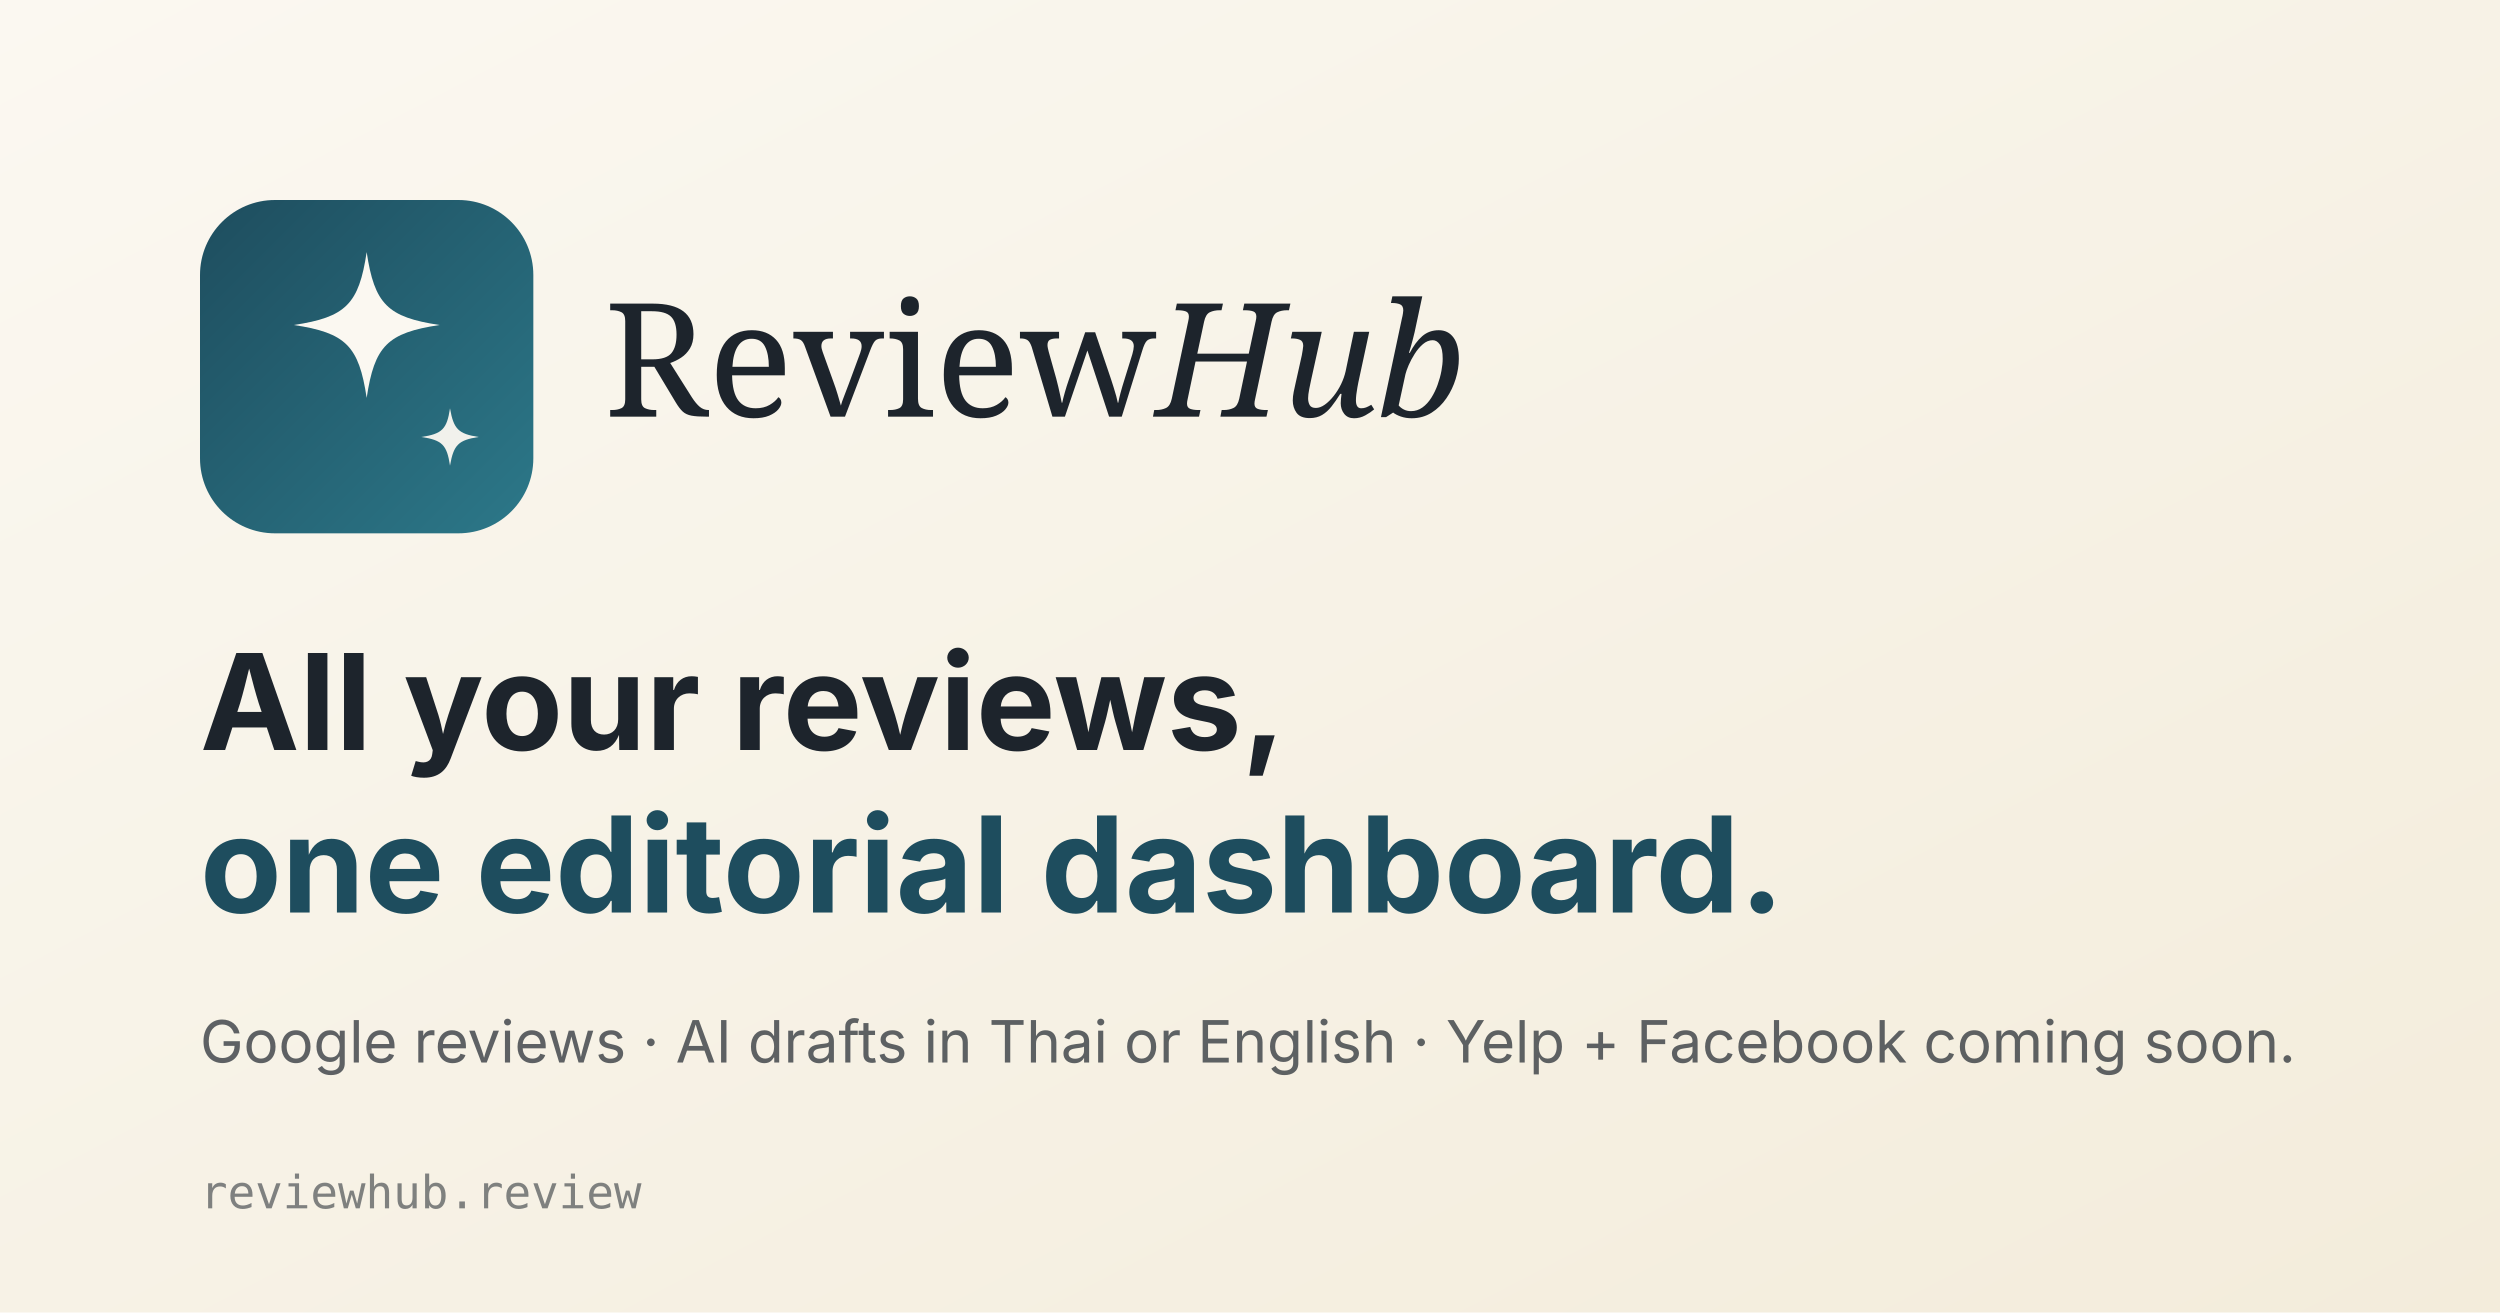
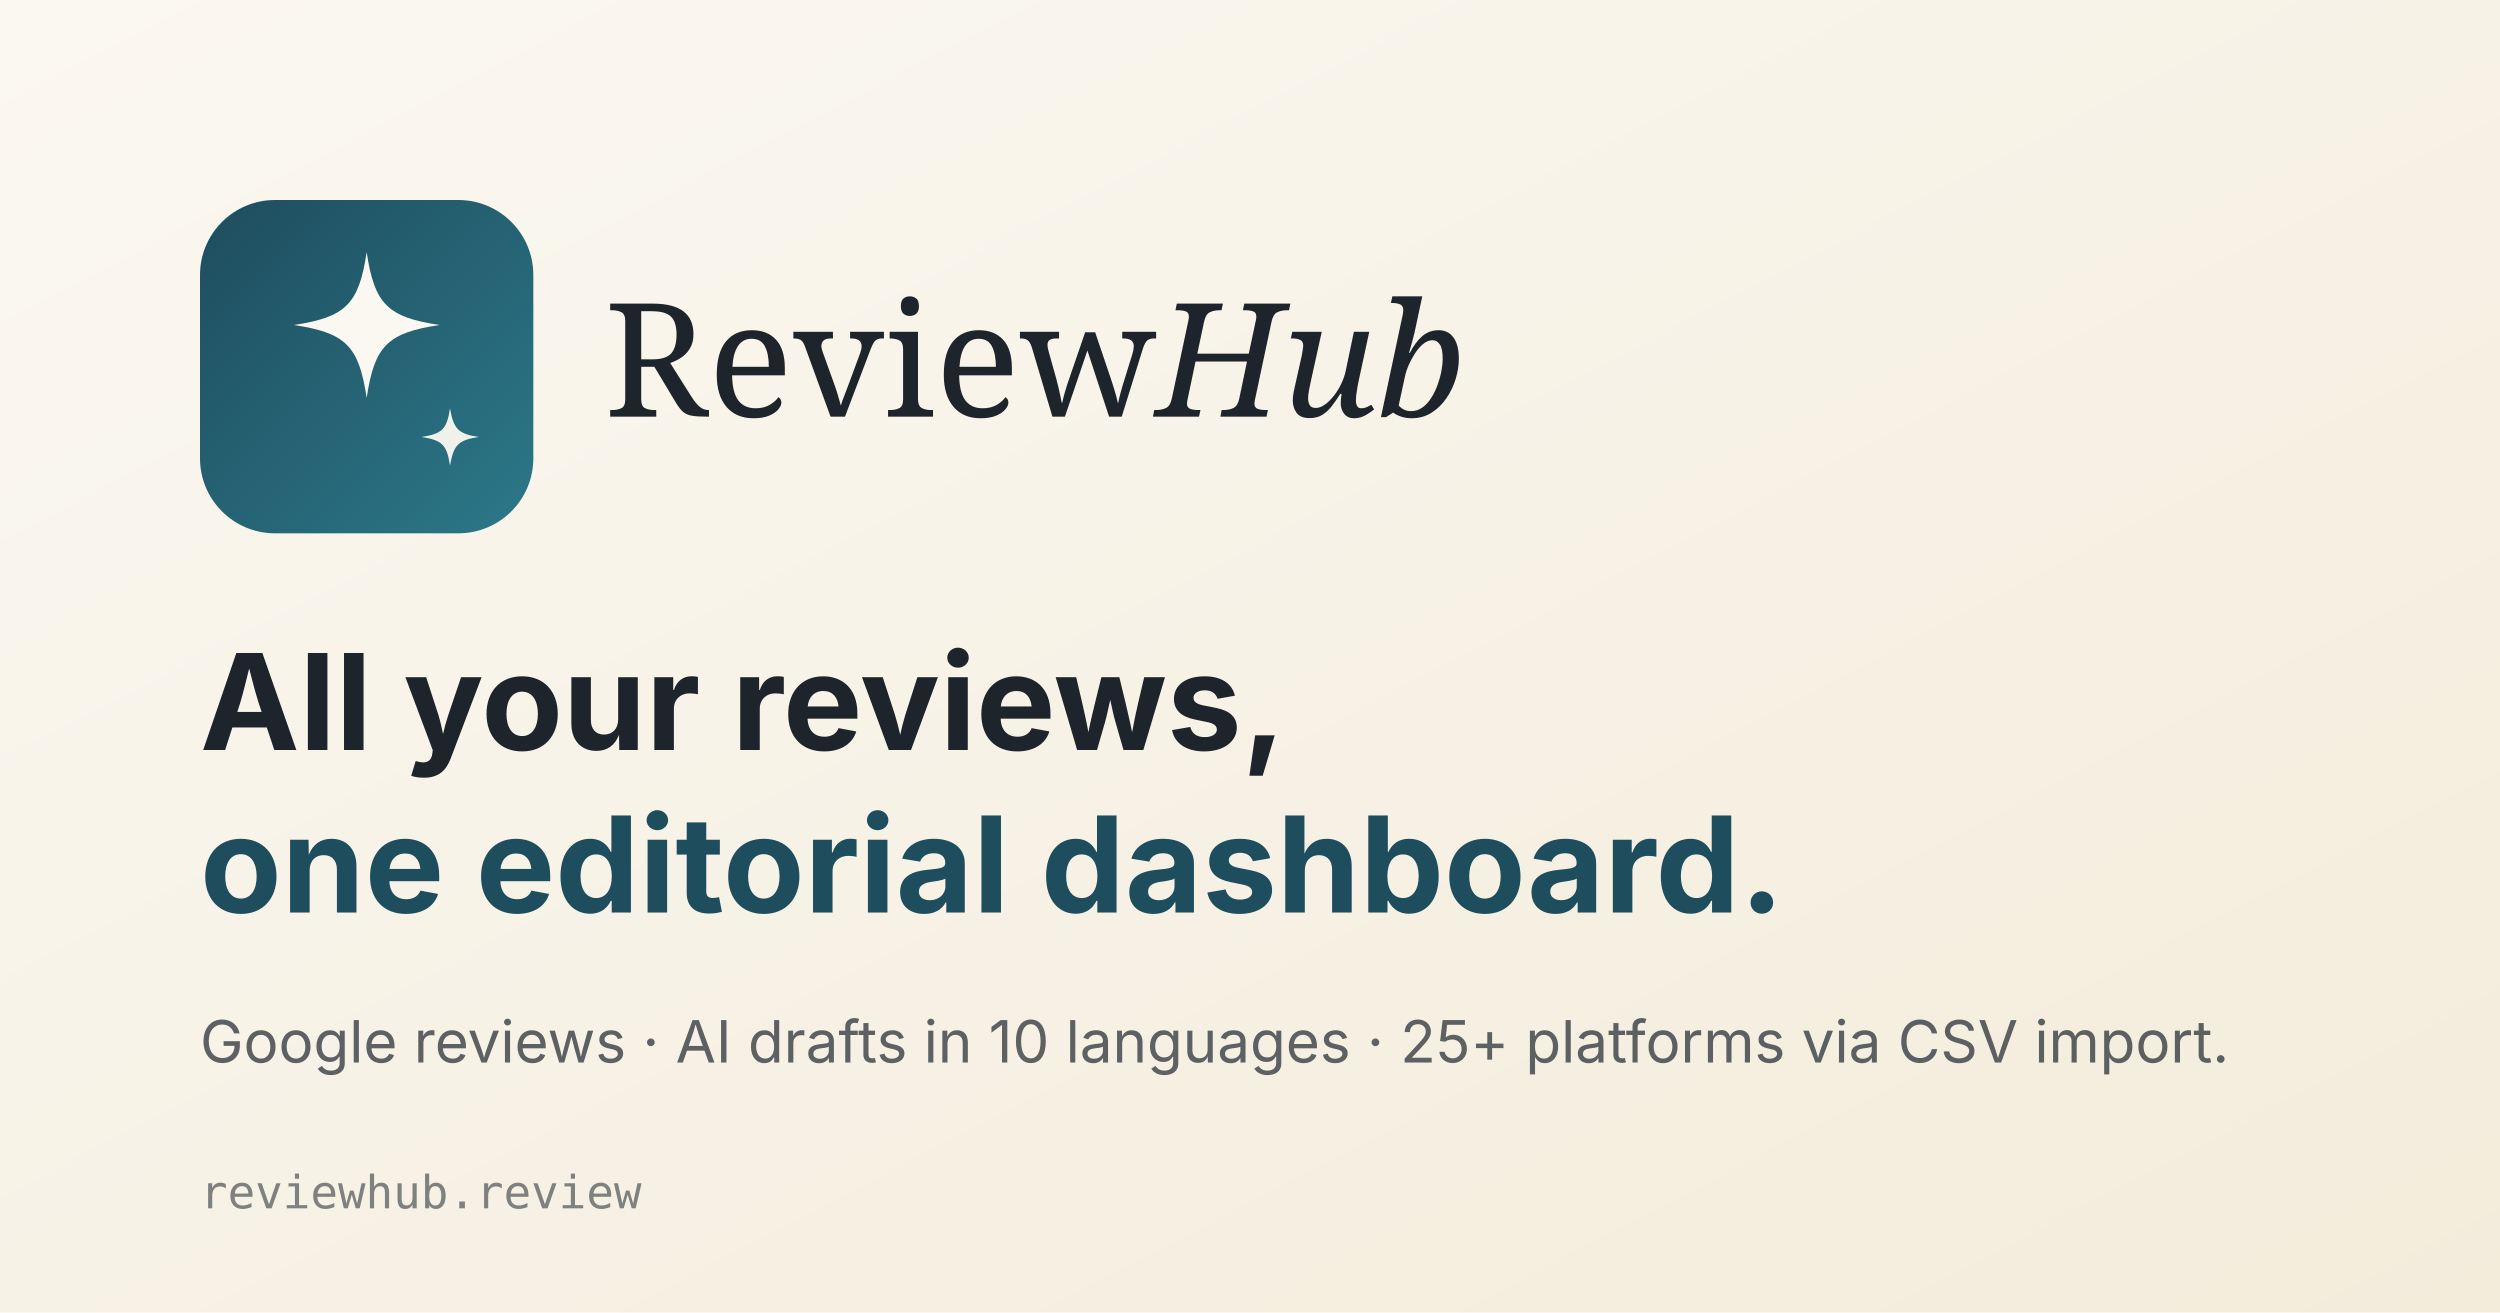
<svg xmlns="http://www.w3.org/2000/svg" width="1200" height="630" viewBox="0 0 1200 630">
  <defs>
    <linearGradient id="bg" x1="0" y1="0" x2="1" y2="1">
      <stop offset="0" stop-color="#fbf8f1" />
      <stop offset="1" stop-color="#f3ecdb" />
    </linearGradient>
    <linearGradient id="tile" x1="0" y1="0" x2="1" y2="1">
      <stop offset="0" stop-color="#1e4d5e" />
      <stop offset="1" stop-color="#2c7889" />
    </linearGradient>
  </defs>
  <rect width="1200" height="630" fill="url(#bg)" />
  <g transform="translate(96 96)">
    <rect width="160" height="160" rx="36" fill="url(#tile)" />
    <path d="M80 25c3.75 25 10 31.25 35 35-25 3.75-31.25 10-35 35-3.75-25-10-31.25-35-35 25-3.75 31.25-10 35-35z" fill="#fbf8f1" />
    <path d="M120 100c1.75 10 4 12.25 13.75 13.75-9.75 1.5-12 3.75-13.75 13.75-1.5-10-3.75-12.25-13.75-13.75 10-1.5 12.25-3.75 13.75-13.75z" fill="#fbf8f1" opacity="0.95" />
  </g>
  <text x="290" y="200" font-family="'Instrument Serif', Georgia, serif" font-size="76" fill="#1d242c">Review<tspan font-style="italic">Hub</tspan>
  </text>
  <text x="96" y="360" font-family="'Inter Tight', -apple-system, system-ui, sans-serif" font-size="64" font-weight="700" fill="#1d242c">All your reviews,</text>
  <text x="96" y="438" font-family="'Inter Tight', -apple-system, system-ui, sans-serif" font-size="64" font-weight="700" fill="#1e4d5e">one editorial dashboard.</text>
-   <text x="96" y="510" font-family="'Inter Tight', -apple-system, system-ui, sans-serif" font-size="28" font-weight="400" fill="#1d242c" opacity="0.7">Google reviews · AI drafts in Thai or English · Yelp + Facebook coming soon.</text>
+   <text x="96" y="510" font-family="'Inter Tight', -apple-system, system-ui, sans-serif" font-size="28" font-weight="400" fill="#1d242c" opacity="0.7">Google reviews · AI drafts in 10 languages · 25+ platforms via CSV import.</text>
  <text x="96" y="580" font-family="'JetBrains Mono', ui-monospace, monospace" font-size="22" fill="#1d242c" opacity="0.55">reviewhub.review</text>
</svg>
